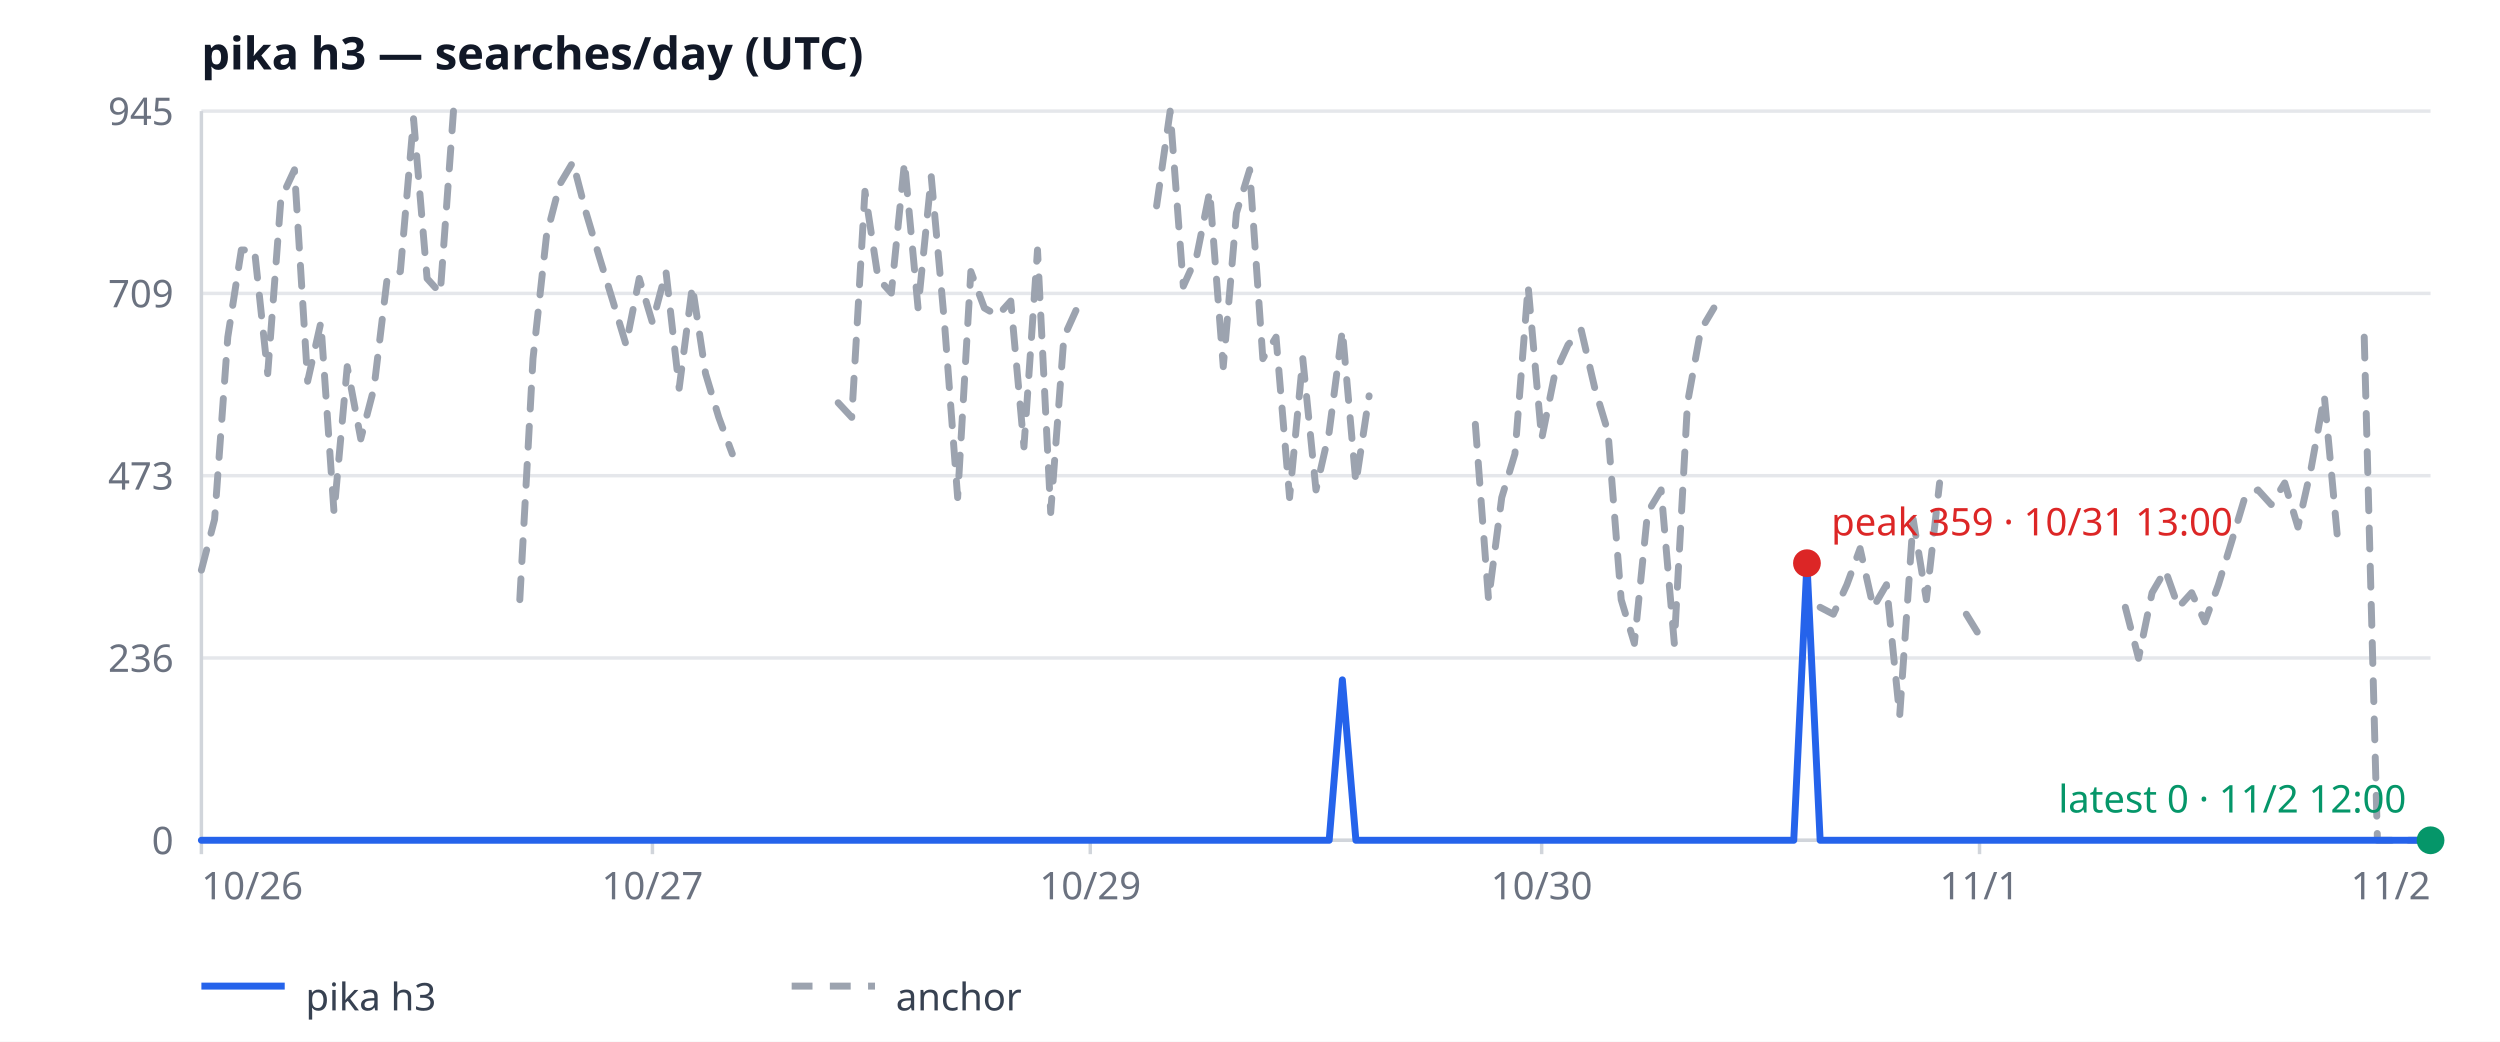
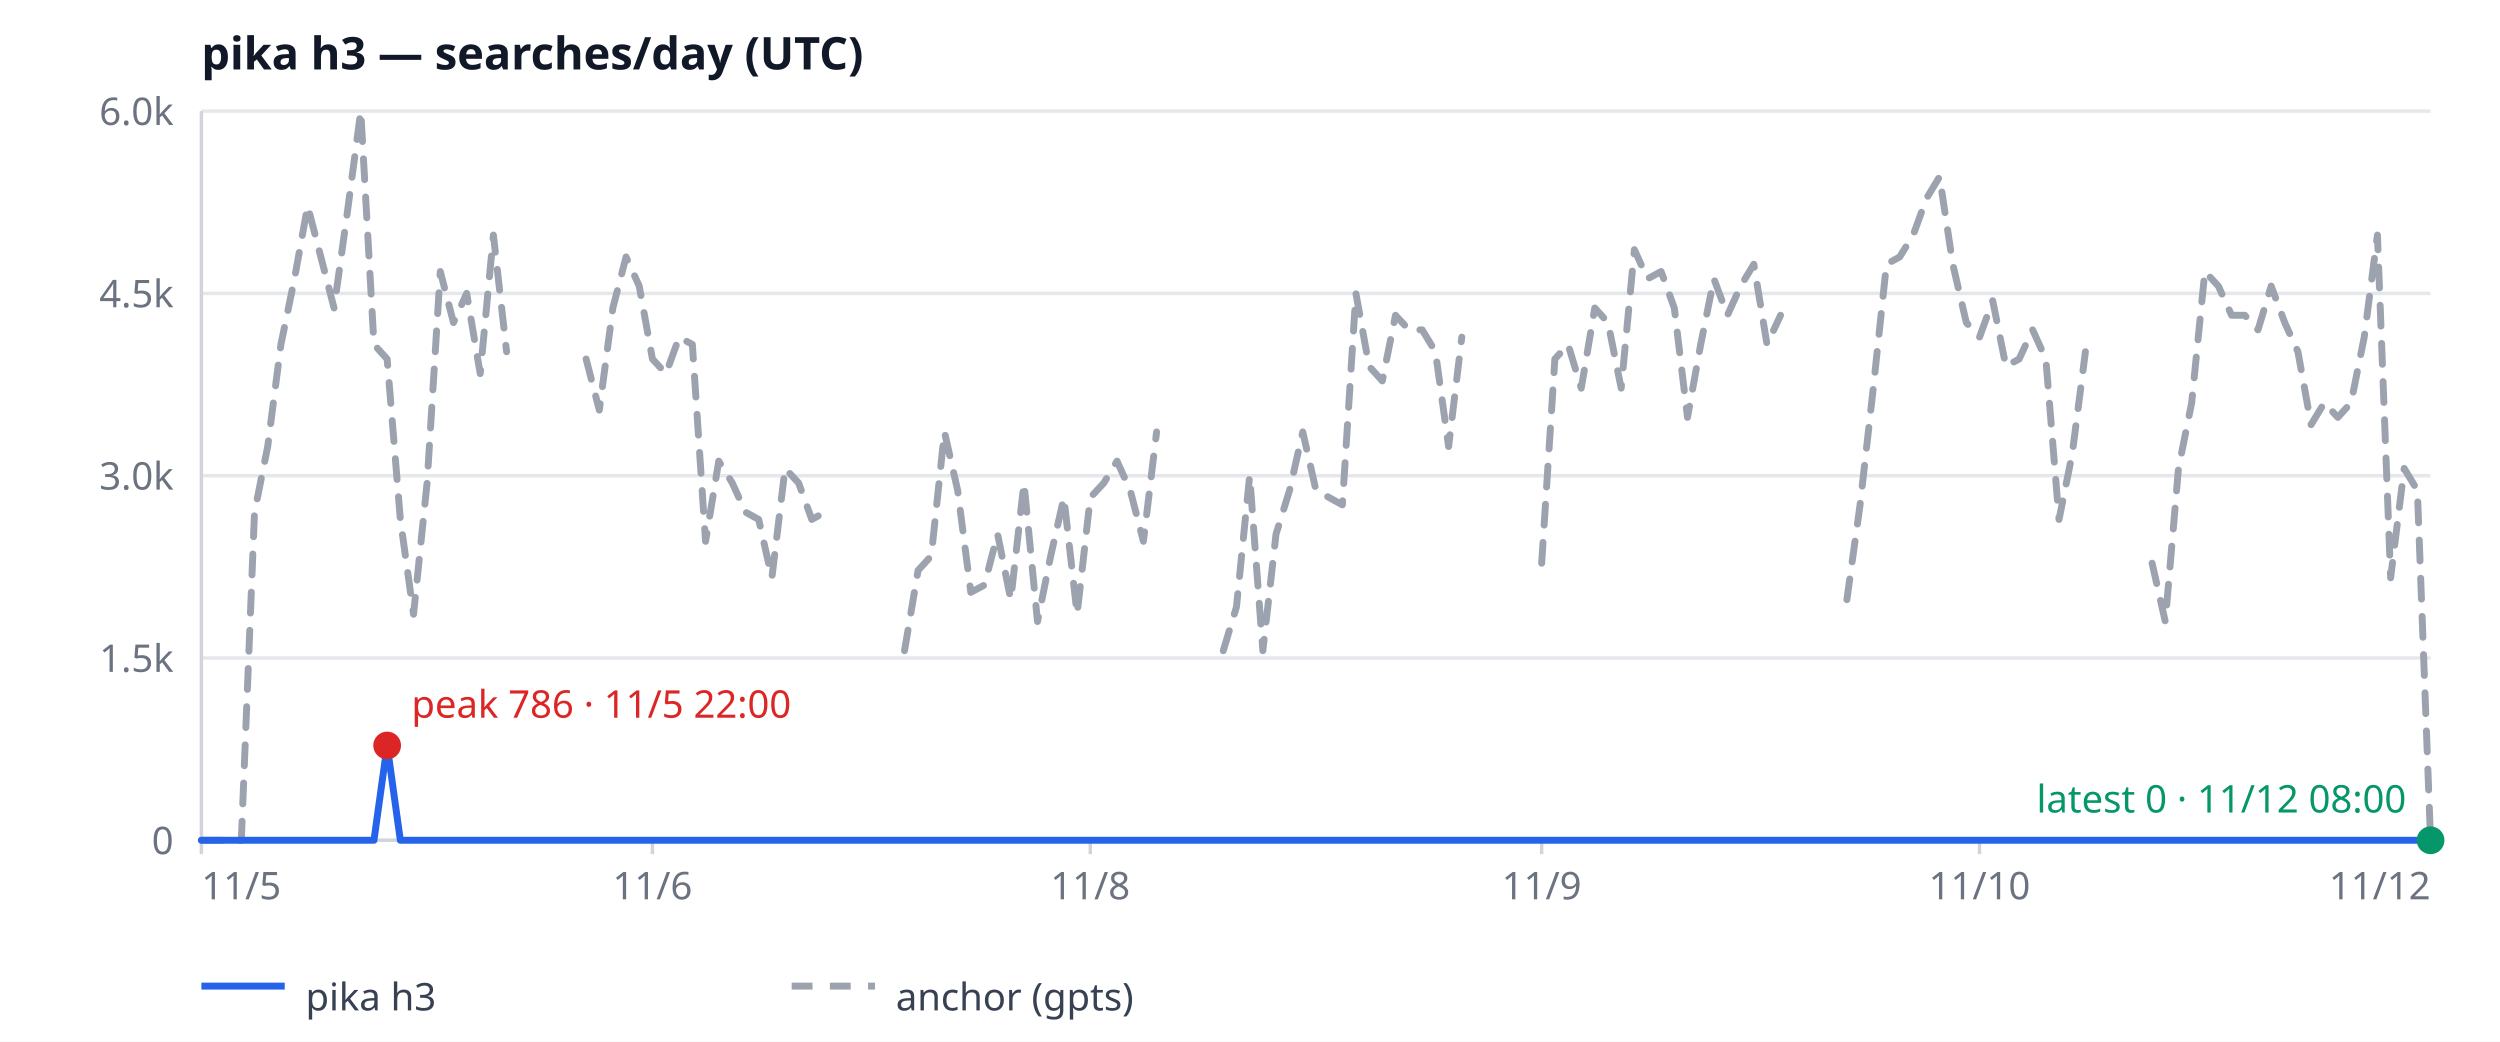
<svg xmlns="http://www.w3.org/2000/svg" width="720" height="300" viewBox="0 0 720 300" role="img" aria-label="pika h3 traffic chart (UTC)">
  <rect width="720" height="300" fill="#ffffff" />
  <text x="58" y="20" font-family="system-ui,sans-serif" font-size="13" font-weight="600" fill="#111827">pika h3 — searches/day (UTC)</text>
  <line x1="58" y1="242.0" x2="700" y2="242.0" stroke="#e5e7eb" stroke-width="1" />
  <text x="50" y="246.0" text-anchor="end" font-family="system-ui,sans-serif" font-size="11" fill="#6b7280">0</text>
  <line x1="58" y1="189.5" x2="700" y2="189.5" stroke="#e5e7eb" stroke-width="1" />
-   <text x="50" y="193.5" text-anchor="end" font-family="system-ui,sans-serif" font-size="11" fill="#6b7280">236</text>
+   <text x="50" y="193.5" text-anchor="end" font-family="system-ui,sans-serif" font-size="11" fill="#6b7280">1.5k</text>
  <line x1="58" y1="137.0" x2="700" y2="137.0" stroke="#e5e7eb" stroke-width="1" />
-   <text x="50" y="141.0" text-anchor="end" font-family="system-ui,sans-serif" font-size="11" fill="#6b7280">473</text>
+   <text x="50" y="141.0" text-anchor="end" font-family="system-ui,sans-serif" font-size="11" fill="#6b7280">3.0k</text>
  <line x1="58" y1="84.5" x2="700" y2="84.5" stroke="#e5e7eb" stroke-width="1" />
-   <text x="50" y="88.5" text-anchor="end" font-family="system-ui,sans-serif" font-size="11" fill="#6b7280">709</text>
+   <text x="50" y="88.5" text-anchor="end" font-family="system-ui,sans-serif" font-size="11" fill="#6b7280">4.5k</text>
  <line x1="58" y1="32.0" x2="700" y2="32.0" stroke="#e5e7eb" stroke-width="1" />
-   <text x="50" y="36.0" text-anchor="end" font-family="system-ui,sans-serif" font-size="11" fill="#6b7280">945</text>
+   <text x="50" y="36.0" text-anchor="end" font-family="system-ui,sans-serif" font-size="11" fill="#6b7280">6.0k</text>
  <line x1="58.0" y1="242" x2="58.0" y2="246" stroke="#d1d5db" stroke-width="1" />
-   <text class="x-tick" x="58.0" y="259" text-anchor="start" font-family="system-ui,sans-serif" font-size="11" fill="#6b7280">10/26</text>
+   <text class="x-tick" x="58.0" y="259" text-anchor="start" font-family="system-ui,sans-serif" font-size="11" fill="#6b7280">11/5</text>
  <line x1="187.9" y1="242" x2="187.9" y2="246" stroke="#d1d5db" stroke-width="1" />
-   <text class="x-tick" x="187.9" y="259" text-anchor="middle" font-family="system-ui,sans-serif" font-size="11" fill="#6b7280">10/27</text>
+   <text class="x-tick" x="187.9" y="259" text-anchor="middle" font-family="system-ui,sans-serif" font-size="11" fill="#6b7280">11/6</text>
  <line x1="314.0" y1="242" x2="314.0" y2="246" stroke="#d1d5db" stroke-width="1" />
-   <text class="x-tick" x="314.0" y="259" text-anchor="middle" font-family="system-ui,sans-serif" font-size="11" fill="#6b7280">10/29</text>
+   <text class="x-tick" x="314.0" y="259" text-anchor="middle" font-family="system-ui,sans-serif" font-size="11" fill="#6b7280">11/8</text>
  <line x1="444.0" y1="242" x2="444.0" y2="246" stroke="#d1d5db" stroke-width="1" />
-   <text class="x-tick" x="444.0" y="259" text-anchor="middle" font-family="system-ui,sans-serif" font-size="11" fill="#6b7280">10/30</text>
+   <text class="x-tick" x="444.0" y="259" text-anchor="middle" font-family="system-ui,sans-serif" font-size="11" fill="#6b7280">11/9</text>
  <line x1="570.1" y1="242" x2="570.1" y2="246" stroke="#d1d5db" stroke-width="1" />
-   <text class="x-tick" x="570.1" y="259" text-anchor="middle" font-family="system-ui,sans-serif" font-size="11" fill="#6b7280">11/1</text>
+   <text class="x-tick" x="570.1" y="259" text-anchor="middle" font-family="system-ui,sans-serif" font-size="11" fill="#6b7280">11/10</text>
  <line x1="700.0" y1="242" x2="700.0" y2="246" stroke="#d1d5db" stroke-width="1" />
-   <text class="x-tick" x="700.0" y="259" text-anchor="end" font-family="system-ui,sans-serif" font-size="11" fill="#6b7280">11/2</text>
+   <text class="x-tick" x="700.0" y="259" text-anchor="end" font-family="system-ui,sans-serif" font-size="11" fill="#6b7280">11/12</text>
  <line x1="58" y1="32" x2="58" y2="242" stroke="#d1d5db" stroke-width="1" />
  <line x1="58" y1="242" x2="700" y2="242" stroke="#d1d5db" stroke-width="1" />
-   <polyline class="anchor-line" points="58.0,164.2 61.8,149.6 65.6,97.1 69.5,72.0 73.3,72.0 77.1,107.6 80.9,57.3 84.8,48.9 88.6,109.8 92.4,92.9 96.2,147.6 100.0,105.6 103.9,126.4 107.7,111.8 111.5,80.2 115.3,78.2 119.1,34.2 123.0,80.2 126.8,84.4 130.6,32.0" fill="none" stroke="#9ca3af" stroke-width="2" stroke-linejoin="round" stroke-linecap="round" stroke-dasharray="6 5" />
-   <polyline class="anchor-line" points="149.7,172.7 153.5,103.3 157.4,67.8 161.2,53.1 165.0,46.7 168.8,61.3 172.6,74.0 176.5,86.7 180.3,99.3 184.1,80.2 187.9,92.9 191.8,78.2 195.6,111.8 199.4,82.4 203.2,107.6 207.0,120.2 210.9,130.7" fill="none" stroke="#9ca3af" stroke-width="2" stroke-linejoin="round" stroke-linecap="round" stroke-dasharray="6 5" />
-   <polyline class="anchor-line" points="241.4,116.0 245.3,120.2 249.1,55.1 252.9,80.2 256.7,84.4 260.5,46.7 264.4,88.7 268.2,50.9 272.0,92.9 275.8,143.3 279.6,78.2 283.5,88.7 287.3,90.9 291.1,86.7 294.9,128.7 298.8,72.0 302.6,147.6 306.4,97.1 310.2,88.7" fill="none" stroke="#9ca3af" stroke-width="2" stroke-linejoin="round" stroke-linecap="round" stroke-dasharray="6 5" />
-   <polyline class="anchor-line" points="333.1,59.3 337.0,32.0 340.8,82.4 344.6,74.0 348.4,55.1 352.3,105.6 356.1,61.3 359.9,48.9 363.7,103.3 367.5,97.1 371.4,143.3 375.2,103.3 379.0,141.1 382.8,124.4 386.6,95.1 390.5,139.1 394.3,114.0" fill="none" stroke="#9ca3af" stroke-width="2" stroke-linejoin="round" stroke-linecap="round" stroke-dasharray="6 5" />
-   <polyline class="anchor-line" points="424.9,122.2 428.7,172.7 432.5,143.3 436.3,130.7 440.1,82.4 444.0,126.4 447.8,107.6 451.6,99.3 455.4,95.1 459.3,111.8 463.1,124.4 466.9,172.7 470.7,185.3 474.5,147.6 478.4,141.1 482.2,185.3 486.0,116.0 489.8,95.1 493.6,88.7" fill="none" stroke="#9ca3af" stroke-width="2" stroke-linejoin="round" stroke-linecap="round" stroke-dasharray="6 5" />
-   <polyline class="anchor-line" points="524.2,174.9 528.0,176.9 531.9,168.4 535.7,158.0 539.5,174.9 543.3,168.4 547.1,206.2 551.0,149.6 554.8,172.7 558.6,139.1" fill="none" stroke="#9ca3af" stroke-width="2" stroke-linejoin="round" stroke-linecap="round" stroke-dasharray="6 5" />
-   <polyline class="anchor-line" points="566.3,176.9 570.1,183.1" fill="none" stroke="#9ca3af" stroke-width="2" stroke-linejoin="round" stroke-linecap="round" stroke-dasharray="6 5" />
-   <polyline class="anchor-line" points="612.1,174.9 615.9,189.6 619.8,170.7 623.6,164.2 627.4,174.9 631.2,170.7 635.0,179.1 638.9,168.4 642.7,156.0 646.5,143.3 650.3,141.1 654.1,145.3 658.0,139.1 661.8,151.8 665.6,134.9 669.4,114.0 673.3,156.0" fill="none" stroke="#9ca3af" stroke-width="2" stroke-linejoin="round" stroke-linecap="round" stroke-dasharray="6 5" />
-   <polyline class="anchor-line" points="680.9,97.1 684.7,242.0 688.5,242.0 692.4,242.0 696.2,242.0 700.0,242.0" fill="none" stroke="#9ca3af" stroke-width="2" stroke-linejoin="round" stroke-linecap="round" stroke-dasharray="6 5" />
-   <polyline class="term-line" points="58.0,242.0 61.8,242.0 65.6,242.0 69.5,242.0 73.3,242.0 77.1,242.0 80.9,242.0 84.8,242.0 88.6,242.0 92.4,242.0 96.2,242.0 100.0,242.0 103.9,242.0 107.7,242.0 111.5,242.0 115.3,242.0 119.1,242.0 123.0,242.0 126.8,242.0 130.6,242.0 134.4,242.0 138.3,242.0 142.1,242.0 145.9,242.0 149.7,242.0 153.5,242.0 157.4,242.0 161.2,242.0 165.0,242.0 168.8,242.0 172.6,242.0 176.5,242.0 180.3,242.0 184.1,242.0 187.9,242.0 191.8,242.0 195.6,242.0 199.4,242.0 203.2,242.0 207.0,242.0 210.9,242.0 214.7,242.0 218.5,242.0 222.3,242.0 226.1,242.0 230.0,242.0 233.8,242.0 237.6,242.0 241.4,242.0 245.3,242.0 249.1,242.0 252.9,242.0 256.7,242.0 260.5,242.0 264.4,242.0 268.2,242.0 272.0,242.0 275.8,242.0 279.6,242.0 283.5,242.0 287.3,242.0 291.1,242.0 294.9,242.0 298.8,242.0 302.6,242.0 306.4,242.0 310.2,242.0 314.0,242.0 317.9,242.0 321.7,242.0 325.5,242.0 329.3,242.0 333.1,242.0 337.0,242.0 340.8,242.0 344.6,242.0 348.4,242.0 352.3,242.0 356.1,242.0 359.9,242.0 363.7,242.0 367.5,242.0 371.4,242.0 375.2,242.0 379.0,242.0 382.8,242.0 386.6,195.8 390.5,242.0 394.3,242.0 398.1,242.0 401.9,242.0 405.8,242.0 409.6,242.0 413.4,242.0 417.2,242.0 421.0,242.0 424.9,242.0 428.7,242.0 432.5,242.0 436.3,242.0 440.1,242.0 444.0,242.0 447.8,242.0 451.6,242.0 455.4,242.0 459.3,242.0 463.1,242.0 466.9,242.0 470.7,242.0 474.5,242.0 478.4,242.0 482.2,242.0 486.0,242.0 489.8,242.0 493.6,242.0 497.5,242.0 501.3,242.0 505.1,242.0 508.9,242.0 512.8,242.0 516.6,242.0 520.4,162.2 524.2,242.0 528.0,242.0 531.9,242.0 535.7,242.0 539.5,242.0 543.3,242.0 547.1,242.0 551.0,242.0 554.8,242.0 558.6,242.0 562.4,242.0 566.3,242.0 570.1,242.0 573.9,242.0 577.7,242.0 581.5,242.0 585.4,242.0 589.2,242.0 593.0,242.0 596.8,242.0 600.6,242.0 604.5,242.0 608.3,242.0 612.1,242.0 615.9,242.0 619.8,242.0 623.6,242.0 627.4,242.0 631.2,242.0 635.0,242.0 638.9,242.0 642.7,242.0 646.5,242.0 650.3,242.0 654.1,242.0 658.0,242.0 661.8,242.0 665.6,242.0 669.4,242.0 673.3,242.0 677.1,242.0 680.9,242.0 684.7,242.0 688.5,242.0 692.4,242.0 696.2,242.0 700.0,242.0" fill="none" stroke="#2563eb" stroke-width="2" stroke-linejoin="round" stroke-linecap="round" />
-   <circle cx="520.4" cy="162.2" r="4" fill="#dc2626" />
-   <text x="527.4" y="154.2" font-family="system-ui,sans-serif" font-size="11" fill="#dc2626">peak 359 · 10/31 13:00</text>
+   <polyline class="anchor-line" points="58.0,242.0 61.8,242.0 65.6,242.0 69.5,242.0 73.3,147.5 77.1,128.6 80.9,99.2 84.8,80.3 88.6,59.3 92.4,74.0 96.2,88.7 100.0,61.4 103.9,32.0 107.7,99.2 111.5,103.4 115.3,149.6 119.1,176.9 123.0,139.1 126.8,78.2 130.6,92.9 134.4,84.5 138.3,107.6 142.1,67.7 145.9,101.3" fill="none" stroke="#9ca3af" stroke-width="2" stroke-linejoin="round" stroke-linecap="round" stroke-dasharray="6 5" />
+   <polyline class="anchor-line" points="168.8,103.4 172.6,118.1 176.5,88.7 180.3,74.0 184.1,82.4 187.9,103.4 191.8,107.6 195.6,97.1 199.4,99.2 203.2,155.9 207.0,132.8 210.9,139.1 214.7,147.5 218.5,149.6 222.3,166.4 226.1,134.9 230.0,139.1 233.8,149.6 237.6,147.5" fill="none" stroke="#9ca3af" stroke-width="2" stroke-linejoin="round" stroke-linecap="round" stroke-dasharray="6 5" />
+   <polyline class="anchor-line" points="260.5,187.4 264.4,164.3 268.2,160.1 272.0,124.4 275.8,141.2 279.6,170.6 283.5,168.5 287.3,153.8 291.1,172.7 294.9,139.1 298.8,179.0 302.6,160.1 306.4,143.3 310.2,176.9 314.0,143.3 317.9,139.1 321.7,132.8 325.5,141.2 329.3,155.9 333.1,124.4" fill="none" stroke="#9ca3af" stroke-width="2" stroke-linejoin="round" stroke-linecap="round" stroke-dasharray="6 5" />
+   <polyline class="anchor-line" points="352.3,187.4 356.1,174.8 359.9,137.0 363.7,187.4 367.5,153.8 371.4,141.2 375.2,124.4 379.0,141.2 382.8,143.3 386.6,145.4 390.5,84.5 394.3,105.5 398.1,109.7 401.9,90.8 405.8,95.0 409.6,95.0 413.4,101.3 417.2,128.6 421.0,97.1" fill="none" stroke="#9ca3af" stroke-width="2" stroke-linejoin="round" stroke-linecap="round" stroke-dasharray="6 5" />
+   <polyline class="anchor-line" points="444.0,162.2 447.8,103.4 451.6,99.2 455.4,111.8 459.3,88.7 463.1,92.9 466.9,111.8 470.7,71.9 474.5,80.3 478.4,78.2 482.2,88.7 486.0,120.2 489.8,99.2 493.6,80.3 497.5,90.8 501.3,82.4 505.1,76.1 508.9,99.2 512.8,90.8" fill="none" stroke="#9ca3af" stroke-width="2" stroke-linejoin="round" stroke-linecap="round" stroke-dasharray="6 5" />
+   <polyline class="anchor-line" points="531.9,172.7 535.7,145.4 539.5,111.8 543.3,76.1 547.1,74.0 551.0,67.7 554.8,57.2 558.6,50.9 562.4,76.1 566.3,92.9 570.1,97.1 573.9,86.6 577.7,105.5 581.5,103.4 585.4,95.0 589.2,103.4 593.0,149.6 596.8,130.7 600.6,101.3" fill="none" stroke="#9ca3af" stroke-width="2" stroke-linejoin="round" stroke-linecap="round" stroke-dasharray="6 5" />
+   <polyline class="anchor-line" points="619.8,162.2 623.6,179.0 627.4,134.9 631.2,116.0 635.0,78.2 638.9,82.4 642.7,90.8 646.5,90.8 650.3,95.0 654.1,82.4 658.0,92.9 661.8,101.3 665.6,122.3 669.4,116.0 673.3,120.2 677.1,116.0 680.9,97.1 684.7,67.7 688.5,166.4 692.4,134.9 696.2,141.2 700.0,242.0" fill="none" stroke="#9ca3af" stroke-width="2" stroke-linejoin="round" stroke-linecap="round" stroke-dasharray="6 5" />
+   <polyline class="term-line" points="58.0,242.0 61.8,242.0 65.6,242.0 69.5,242.0 73.3,242.0 77.1,242.0 80.9,242.0 84.8,242.0 88.6,242.0 92.4,242.0 96.2,242.0 100.0,242.0 103.9,242.0 107.7,242.0 111.5,214.7 115.3,242.0 119.1,242.0 123.0,242.0 126.8,242.0 130.6,242.0 134.4,242.0 138.3,242.0 142.1,242.0 145.9,242.0 149.7,242.0 153.5,242.0 157.4,242.0 161.2,242.0 165.0,242.0 168.8,242.0 172.6,242.0 176.5,242.0 180.3,242.0 184.1,242.0 187.9,242.0 191.8,242.0 195.6,242.0 199.4,242.0 203.2,242.0 207.0,242.0 210.9,242.0 214.7,242.0 218.5,242.0 222.3,242.0 226.1,242.0 230.0,242.0 233.8,242.0 237.6,242.0 241.4,242.0 245.3,242.0 249.1,242.0 252.9,242.0 256.7,242.0 260.5,242.0 264.4,242.0 268.2,242.0 272.0,242.0 275.8,242.0 279.6,242.0 283.5,242.0 287.3,242.0 291.1,242.0 294.9,242.0 298.8,242.0 302.6,242.0 306.4,242.0 310.2,242.0 314.0,242.0 317.9,242.0 321.7,242.0 325.5,242.0 329.3,242.0 333.1,242.0 337.0,242.0 340.8,242.0 344.6,242.0 348.4,242.0 352.3,242.0 356.1,242.0 359.9,242.0 363.7,242.0 367.5,242.0 371.4,242.0 375.2,242.0 379.0,242.0 382.8,242.0 386.6,242.0 390.5,242.0 394.3,242.0 398.1,242.0 401.9,242.0 405.8,242.0 409.6,242.0 413.4,242.0 417.2,242.0 421.0,242.0 424.9,242.0 428.7,242.0 432.5,242.0 436.3,242.0 440.1,242.0 444.0,242.0 447.8,242.0 451.6,242.0 455.4,242.0 459.3,242.0 463.1,242.0 466.9,242.0 470.7,242.0 474.5,242.0 478.4,242.0 482.2,242.0 486.0,242.0 489.8,242.0 493.6,242.0 497.5,242.0 501.3,242.0 505.1,242.0 508.9,242.0 512.8,242.0 516.6,242.0 520.4,242.0 524.2,242.0 528.0,242.0 531.9,242.0 535.7,242.0 539.5,242.0 543.3,242.0 547.1,242.0 551.0,242.0 554.8,242.0 558.6,242.0 562.4,242.0 566.3,242.0 570.1,242.0 573.9,242.0 577.7,242.0 581.5,242.0 585.4,242.0 589.2,242.0 593.0,242.0 596.8,242.0 600.6,242.0 604.5,242.0 608.3,242.0 612.1,242.0 615.9,242.0 619.8,242.0 623.6,242.0 627.4,242.0 631.2,242.0 635.0,242.0 638.9,242.0 642.7,242.0 646.5,242.0 650.3,242.0 654.1,242.0 658.0,242.0 661.8,242.0 665.6,242.0 669.4,242.0 673.3,242.0 677.1,242.0 680.9,242.0 684.7,242.0 688.5,242.0 692.4,242.0 696.2,242.0 700.0,242.0" fill="none" stroke="#2563eb" stroke-width="2" stroke-linejoin="round" stroke-linecap="round" />
+   <circle cx="111.5" cy="214.7" r="4" fill="#dc2626" />
+   <text x="118.5" y="206.7" font-family="system-ui,sans-serif" font-size="11" fill="#dc2626">peak 786 · 11/5 22:00</text>
  <circle cx="700.0" cy="242.0" r="4" fill="#059669" />
-   <text x="693.0" y="234.0" text-anchor="end" font-family="system-ui,sans-serif" font-size="11" fill="#059669">latest 0 · 11/2 12:00</text>
+   <text x="693.0" y="234.0" text-anchor="end" font-family="system-ui,sans-serif" font-size="11" fill="#059669">latest 0 · 11/12 08:00</text>
  <g font-family="system-ui,sans-serif" font-size="11" fill="#374151">
    <line x1="58" y1="284" x2="82" y2="284" stroke="#2563eb" stroke-width="2" />
    <text x="88" y="291">pika h3</text>
    <line x1="228" y1="284" x2="252" y2="284" stroke="#9ca3af" stroke-width="2" stroke-dasharray="6 5" />
-     <text x="258" y="291">anchor</text>
+     <text x="258" y="291">anchor (gpts)</text>
  </g>
</svg>
